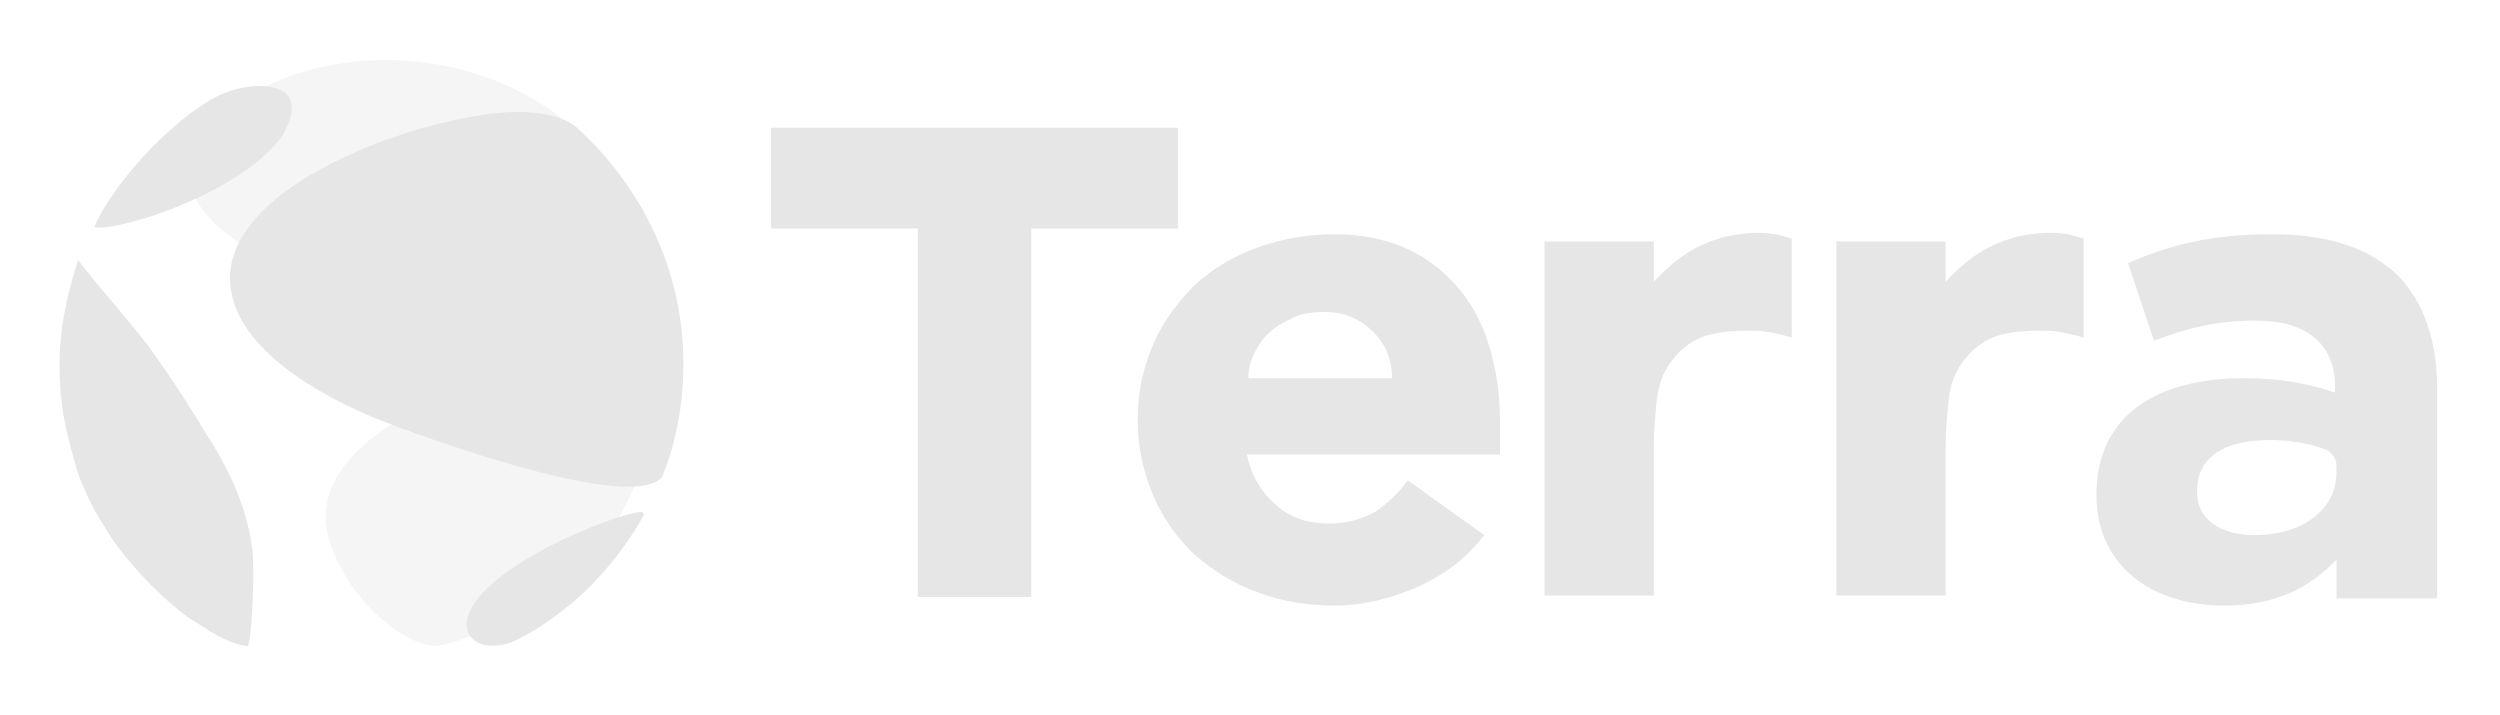
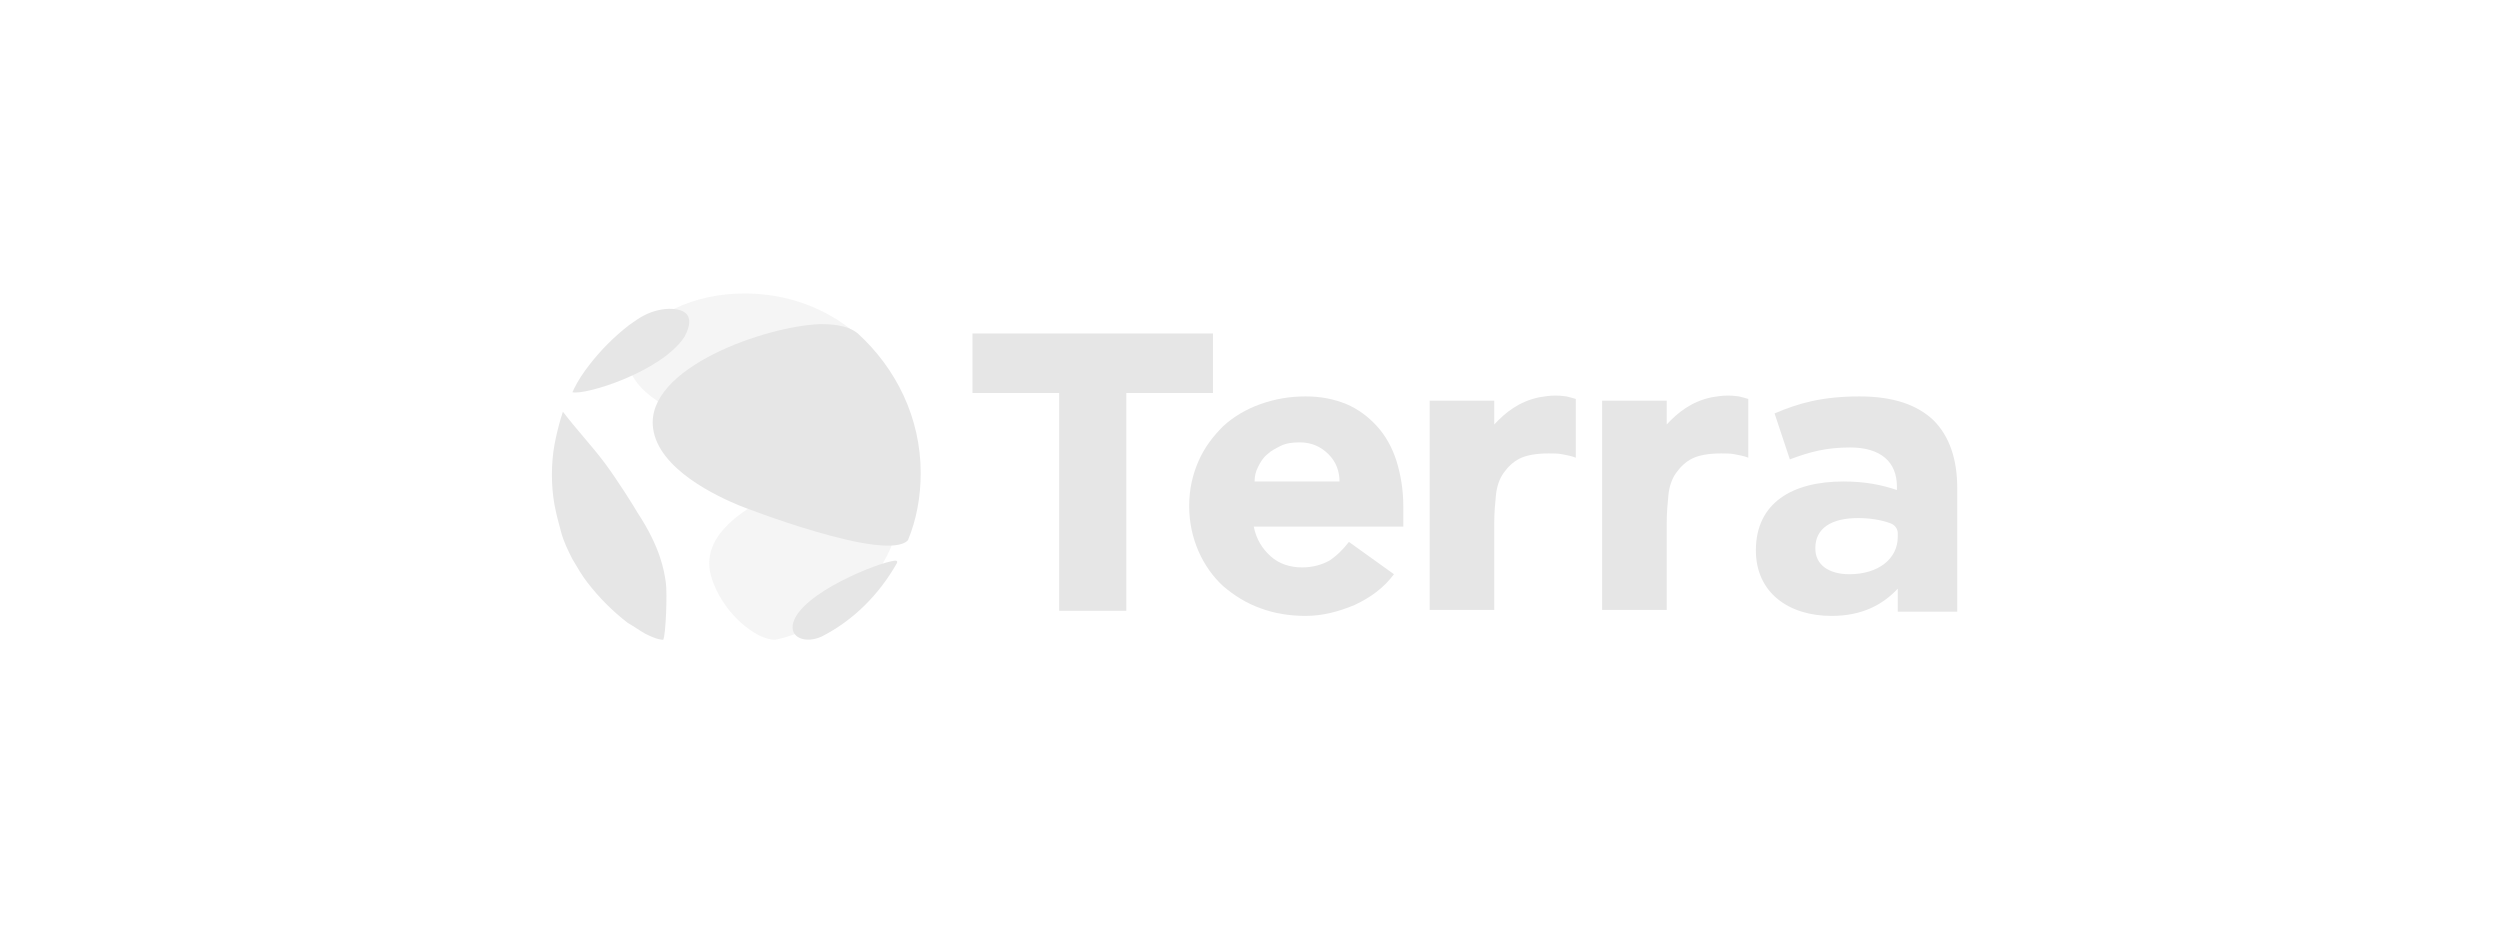
- <svg xmlns="http://www.w3.org/2000/svg" width="119" height="34" viewBox="0 0 119 34" fill="none">
-   <path d="M84.537 11.15C84.4 11.15 84.194 11.082 83.647 11.082C83.168 11.082 82.757 11.15 82.347 11.219C80.704 11.562 79.61 12.452 78.72 13.411L78.72 11.493H73.519L73.519 28.347H78.72L78.72 21.359C78.72 20.537 78.788 19.783 78.857 19.098C78.925 18.413 79.131 17.796 79.473 17.317C79.815 16.837 80.225 16.426 80.773 16.152C81.32 15.878 82.141 15.741 83.1 15.741C83.51 15.741 83.852 15.741 84.194 15.809C84.537 15.878 84.947 15.946 85.289 16.083L85.289 11.356C85.084 11.288 84.81 11.219 84.537 11.15Z" fill="#E6E6E6" />
-   <path d="M98.427 11.15C98.29 11.15 98.085 11.082 97.537 11.082C97.058 11.082 96.648 11.15 96.237 11.219C94.595 11.562 93.5 12.452 92.611 13.411L92.611 11.493H87.41L87.41 28.347H92.611L92.611 21.359C92.611 20.537 92.679 19.783 92.748 19.098C92.816 18.413 93.021 17.796 93.363 17.317C93.706 16.837 94.116 16.426 94.664 16.152C95.211 15.878 96.032 15.741 96.99 15.741C97.401 15.741 97.743 15.741 98.085 15.809C98.427 15.878 98.838 15.946 99.18 16.083L99.18 11.356C98.975 11.288 98.701 11.219 98.427 11.15Z" fill="#E6E6E6" />
-   <path d="M43.683 10.876H36.703L36.703 6.08H56.068L56.068 10.876H49.089L49.089 28.415H43.683L43.683 10.876Z" fill="#E6E6E6" />
-   <path d="M70.645 25.469C69.824 26.565 68.798 27.319 67.498 27.936C66.198 28.484 64.897 28.826 63.529 28.826C62.229 28.826 60.997 28.621 59.902 28.209C58.739 27.799 57.781 27.182 56.891 26.428C56.07 25.675 55.386 24.715 54.907 23.619C54.428 22.523 54.154 21.29 54.154 19.988C54.154 18.618 54.428 17.453 54.907 16.357C55.386 15.261 56.07 14.37 56.891 13.548C57.713 12.795 58.739 12.178 59.902 11.767C61.066 11.356 62.229 11.15 63.529 11.15C64.761 11.15 65.787 11.356 66.814 11.767C67.772 12.178 68.593 12.795 69.277 13.548C69.961 14.302 70.509 15.261 70.851 16.357C71.193 17.453 71.398 18.687 71.398 19.988L71.398 21.633H59.355C59.56 22.66 60.039 23.414 60.723 24.03C61.408 24.647 62.297 24.921 63.255 24.921C64.076 24.921 64.829 24.715 65.445 24.373C66.061 23.962 66.54 23.482 67.019 22.866L70.645 25.469ZM66.266 18.07C66.266 17.179 65.992 16.426 65.376 15.809C64.761 15.193 64.008 14.85 63.05 14.85C62.502 14.85 61.955 14.918 61.544 15.124C61.134 15.329 60.723 15.535 60.45 15.809C60.108 16.083 59.902 16.426 59.697 16.837C59.492 17.248 59.423 17.59 59.423 18.002H66.266L66.266 18.07Z" fill="#E6E6E6" />
-   <path d="M99.791 23.551C99.791 19.714 102.733 18.002 106.839 18.002C108.618 18.002 109.918 18.276 111.15 18.687L111.15 18.413C111.15 16.426 109.85 15.261 107.387 15.261C105.471 15.261 104.17 15.604 102.528 16.22L101.296 12.521C103.212 11.698 105.128 11.15 108.139 11.15C110.876 11.15 112.792 11.835 114.093 13.069C115.393 14.37 116.009 16.22 116.009 18.549L116.009 28.484H111.219L111.219 26.634C109.987 27.936 108.345 28.826 105.881 28.826C102.46 28.826 99.791 26.976 99.791 23.551ZM111.219 22.455L111.219 22.181C111.219 21.838 111.013 21.495 110.603 21.358C109.85 21.084 108.96 20.947 108.002 20.947C105.881 20.947 104.581 21.77 104.581 23.345L104.581 23.414C104.581 24.715 105.676 25.469 107.318 25.469C109.645 25.469 111.219 24.236 111.219 22.455Z" fill="#E6E6E6" />
-   <path opacity="0.4" d="M15.627 25.535C16.448 28.549 19.323 30.81 20.828 30.742C20.896 30.742 26.371 29.714 29.45 24.644C31.776 20.739 31.024 16.902 27.808 16.834C26.644 16.902 14.122 19.78 15.627 25.535Z" fill="#E6E6E6" />
-   <path opacity="0.4" d="M27.465 6.216C25.07 4.093 21.854 2.859 18.364 2.859C16.311 2.859 14.395 3.27 12.685 4.093C12.342 4.23 12.069 4.367 11.795 4.504C11.59 4.641 11.385 4.709 11.179 4.846H11.248C10.7 5.257 10.153 5.737 9.742 6.285C5.705 11.629 19.254 15.465 26.439 15.534C29.792 17.863 30.75 8.751 27.465 6.216Z" fill="#E6E6E6" />
-   <path d="M13.505 6.355C11.658 9.164 5.499 11.082 4.473 10.808C4.541 10.739 4.541 10.671 4.61 10.534C4.952 9.849 5.362 9.232 5.841 8.615C6.32 7.999 6.799 7.451 7.347 6.903C7.894 6.355 8.441 5.875 9.057 5.395C9.468 5.121 9.81 4.847 10.221 4.642C11.11 4.162 12 4.094 12.274 4.094C14.942 4.094 13.505 6.286 13.505 6.355Z" fill="#E6E6E6" />
-   <path d="M12.001 26.087C12.138 26.977 12.001 30.403 11.796 30.746C11.659 30.746 11.317 30.746 10.359 30.266C9.88 29.992 9.401 29.649 8.922 29.375C8.306 28.896 7.759 28.416 7.211 27.868C6.664 27.32 6.185 26.772 5.706 26.155C5.227 25.539 4.885 24.922 4.474 24.237C4.132 23.552 3.79 22.867 3.585 22.113C3.379 21.36 3.174 20.606 3.037 19.852C2.9 19.099 2.832 18.277 2.832 17.455C2.832 16.632 2.9 15.81 3.037 15.057C3.174 14.303 3.379 13.481 3.585 12.796C3.653 12.659 3.653 12.522 3.722 12.385C4.816 13.823 6.048 15.125 7.075 16.495C8.101 17.866 9.47 20.058 9.743 20.538C11.591 23.346 11.865 25.196 12.001 26.087Z" fill="#E6E6E6" />
-   <path d="M32.53 17.316C32.53 19.234 32.188 21.084 31.503 22.728C29.793 24.578 18.023 19.987 17.886 19.919C16.244 19.234 11.386 17.041 10.975 13.684C10.359 8.82 20.144 5.463 24.455 5.326C25.003 5.326 26.577 5.326 27.466 6.08C30.546 8.889 32.53 12.862 32.53 17.316Z" fill="#E6E6E6" />
-   <path d="M24.593 30.468C23.293 31.085 21.924 30.606 22.266 29.372C22.95 26.974 29.109 24.508 30.477 24.371C30.614 24.371 30.683 24.44 30.614 24.577C29.177 27.111 27.125 29.167 24.593 30.468Z" fill="#E6E6E6" />
+ <svg xmlns="http://www.w3.org/2000/svg" width="171" height="64" viewBox="0 0 171 64" fill="none">
+   <path d="M107.146 27.115C107.03 27.115 106.856 27.057 106.391 27.057C105.984 27.057 105.635 27.115 105.287 27.173C103.892 27.464 102.962 28.22 102.206 29.035L102.206 27.406H97.789L97.789 41.72H102.206L102.206 35.785C102.206 35.087 102.264 34.447 102.322 33.865C102.381 33.283 102.555 32.759 102.845 32.352C103.136 31.945 103.485 31.595 103.95 31.363C104.415 31.13 105.112 31.014 105.926 31.014C106.275 31.014 106.565 31.014 106.856 31.072C107.146 31.13 107.495 31.188 107.786 31.305L107.786 27.289C107.611 27.231 107.379 27.173 107.146 27.115Z" fill="#E6E6E6" />
+   <path d="M118.943 27.115C118.827 27.115 118.653 27.057 118.188 27.057C117.781 27.057 117.432 27.115 117.083 27.173C115.689 27.464 114.759 28.22 114.003 29.035L114.003 27.406H109.586L109.586 41.72H114.003L114.003 35.785C114.003 35.087 114.061 34.447 114.119 33.865C114.177 33.283 114.352 32.759 114.642 32.352C114.933 31.945 115.282 31.595 115.747 31.363C116.212 31.13 116.909 31.014 117.723 31.014C118.071 31.014 118.362 31.014 118.653 31.072C118.943 31.13 119.292 31.188 119.583 31.305L119.583 27.289C119.408 27.231 119.176 27.173 118.943 27.115Z" fill="#E6E6E6" />
+   <path d="M72.448 26.882H66.519L66.519 22.809H82.967L82.967 26.882H77.039L77.039 41.778H72.448L72.448 26.882Z" fill="#E6E6E6" />
+   <path d="M95.347 39.277C94.649 40.208 93.778 40.848 92.673 41.372C91.569 41.837 90.465 42.128 89.302 42.128C88.198 42.128 87.152 41.954 86.222 41.605C85.234 41.255 84.42 40.732 83.665 40.092C82.967 39.452 82.386 38.637 81.979 37.706C81.572 36.775 81.34 35.727 81.34 34.622C81.34 33.458 81.572 32.469 81.979 31.538C82.386 30.607 82.967 29.85 83.665 29.152C84.362 28.512 85.234 27.988 86.222 27.639C87.21 27.29 88.198 27.115 89.302 27.115C90.348 27.115 91.22 27.29 92.092 27.639C92.906 27.988 93.603 28.512 94.184 29.152C94.766 29.792 95.231 30.607 95.521 31.538C95.812 32.469 95.986 33.516 95.986 34.622L95.986 36.018H85.757C85.931 36.891 86.338 37.531 86.919 38.055C87.501 38.579 88.256 38.811 89.07 38.811C89.767 38.811 90.406 38.637 90.93 38.346C91.453 37.997 91.859 37.589 92.266 37.066L95.347 39.277ZM91.627 32.992C91.627 32.236 91.395 31.596 90.871 31.072C90.348 30.548 89.709 30.258 88.895 30.258C88.43 30.258 87.966 30.316 87.617 30.49C87.268 30.665 86.919 30.839 86.687 31.072C86.396 31.305 86.222 31.596 86.047 31.945C85.873 32.294 85.815 32.585 85.815 32.934H91.627L91.627 32.992Z" fill="#E6E6E6" />
+   <path d="M120.102 37.648C120.102 34.389 122.601 32.934 126.088 32.934C127.599 32.934 128.703 33.167 129.749 33.516L129.749 33.283C129.749 31.596 128.645 30.607 126.553 30.607C124.926 30.607 123.821 30.898 122.426 31.421L121.38 28.279C123.008 27.581 124.635 27.115 127.192 27.115C129.517 27.115 131.144 27.697 132.249 28.744C133.353 29.85 133.876 31.421 133.876 33.4L133.876 41.837H129.808L129.808 40.266C128.761 41.372 127.367 42.128 125.274 42.128C122.368 42.128 120.102 40.557 120.102 37.648ZM129.808 36.717L129.808 36.484C129.808 36.193 129.633 35.902 129.284 35.785C128.645 35.553 127.89 35.436 127.076 35.436C125.274 35.436 124.17 36.135 124.17 37.473L124.17 37.531C124.17 38.637 125.1 39.277 126.495 39.277C128.471 39.277 129.808 38.23 129.808 36.717Z" fill="#E6E6E6" />
+   <path opacity="0.4" d="M48.618 39.334C49.316 41.894 51.757 43.814 53.035 43.756C53.093 43.756 57.743 42.883 60.358 38.577C62.334 35.26 61.695 32.002 58.964 31.943C57.975 32.002 47.34 34.446 48.618 39.334Z" fill="#E6E6E6" />
+   <path opacity="0.4" d="M58.671 22.925C56.636 21.122 53.905 20.074 50.941 20.074C49.197 20.074 47.57 20.423 46.117 21.122C45.826 21.238 45.594 21.354 45.361 21.471C45.187 21.587 45.013 21.645 44.838 21.762H44.896C44.431 22.111 43.966 22.518 43.618 22.984C40.189 27.523 51.696 30.781 57.799 30.839C60.647 32.818 61.46 25.078 58.671 22.925Z" fill="#E6E6E6" />
+   <path d="M46.816 23.043C45.247 25.429 40.016 27.058 39.145 26.826C39.203 26.767 39.203 26.709 39.261 26.593C39.551 26.011 39.9 25.487 40.307 24.964C40.714 24.44 41.121 23.974 41.586 23.509C42.05 23.043 42.516 22.636 43.039 22.229C43.387 21.996 43.678 21.763 44.027 21.589C44.782 21.181 45.538 21.123 45.77 21.123C48.037 21.123 46.816 22.985 46.816 23.043Z" fill="#E6E6E6" />
+   <path d="M45.538 39.802C45.654 40.559 45.538 43.468 45.364 43.759C45.247 43.759 44.957 43.759 44.143 43.352C43.736 43.119 43.33 42.828 42.923 42.595C42.4 42.188 41.935 41.781 41.47 41.315C41.005 40.849 40.598 40.384 40.191 39.86C39.784 39.337 39.494 38.813 39.145 38.231C38.854 37.649 38.564 37.067 38.389 36.427C38.215 35.787 38.041 35.147 37.924 34.507C37.808 33.867 37.75 33.168 37.75 32.47C37.75 31.772 37.808 31.073 37.924 30.433C38.041 29.793 38.215 29.095 38.389 28.513C38.447 28.397 38.447 28.28 38.506 28.164C39.435 29.386 40.482 30.492 41.353 31.655C42.225 32.819 43.388 34.681 43.62 35.089C45.189 37.474 45.422 39.045 45.538 39.802Z" fill="#E6E6E6" />
+   <path d="M62.976 32.353C62.976 33.982 62.685 35.554 62.104 36.95C60.651 38.521 50.654 34.623 50.538 34.564C49.143 33.982 45.017 32.12 44.668 29.269C44.145 25.138 52.456 22.286 56.118 22.17C56.583 22.17 57.919 22.17 58.675 22.81C61.29 25.196 62.976 28.571 62.976 32.353Z" fill="#E6E6E6" />
+   <path d="M56.232 43.525C55.128 44.048 53.966 43.641 54.256 42.593C54.837 40.557 60.068 38.462 61.23 38.346C61.347 38.346 61.405 38.404 61.347 38.52C60.126 40.673 58.383 42.419 56.232 43.525Z" fill="#E6E6E6" />
</svg>
